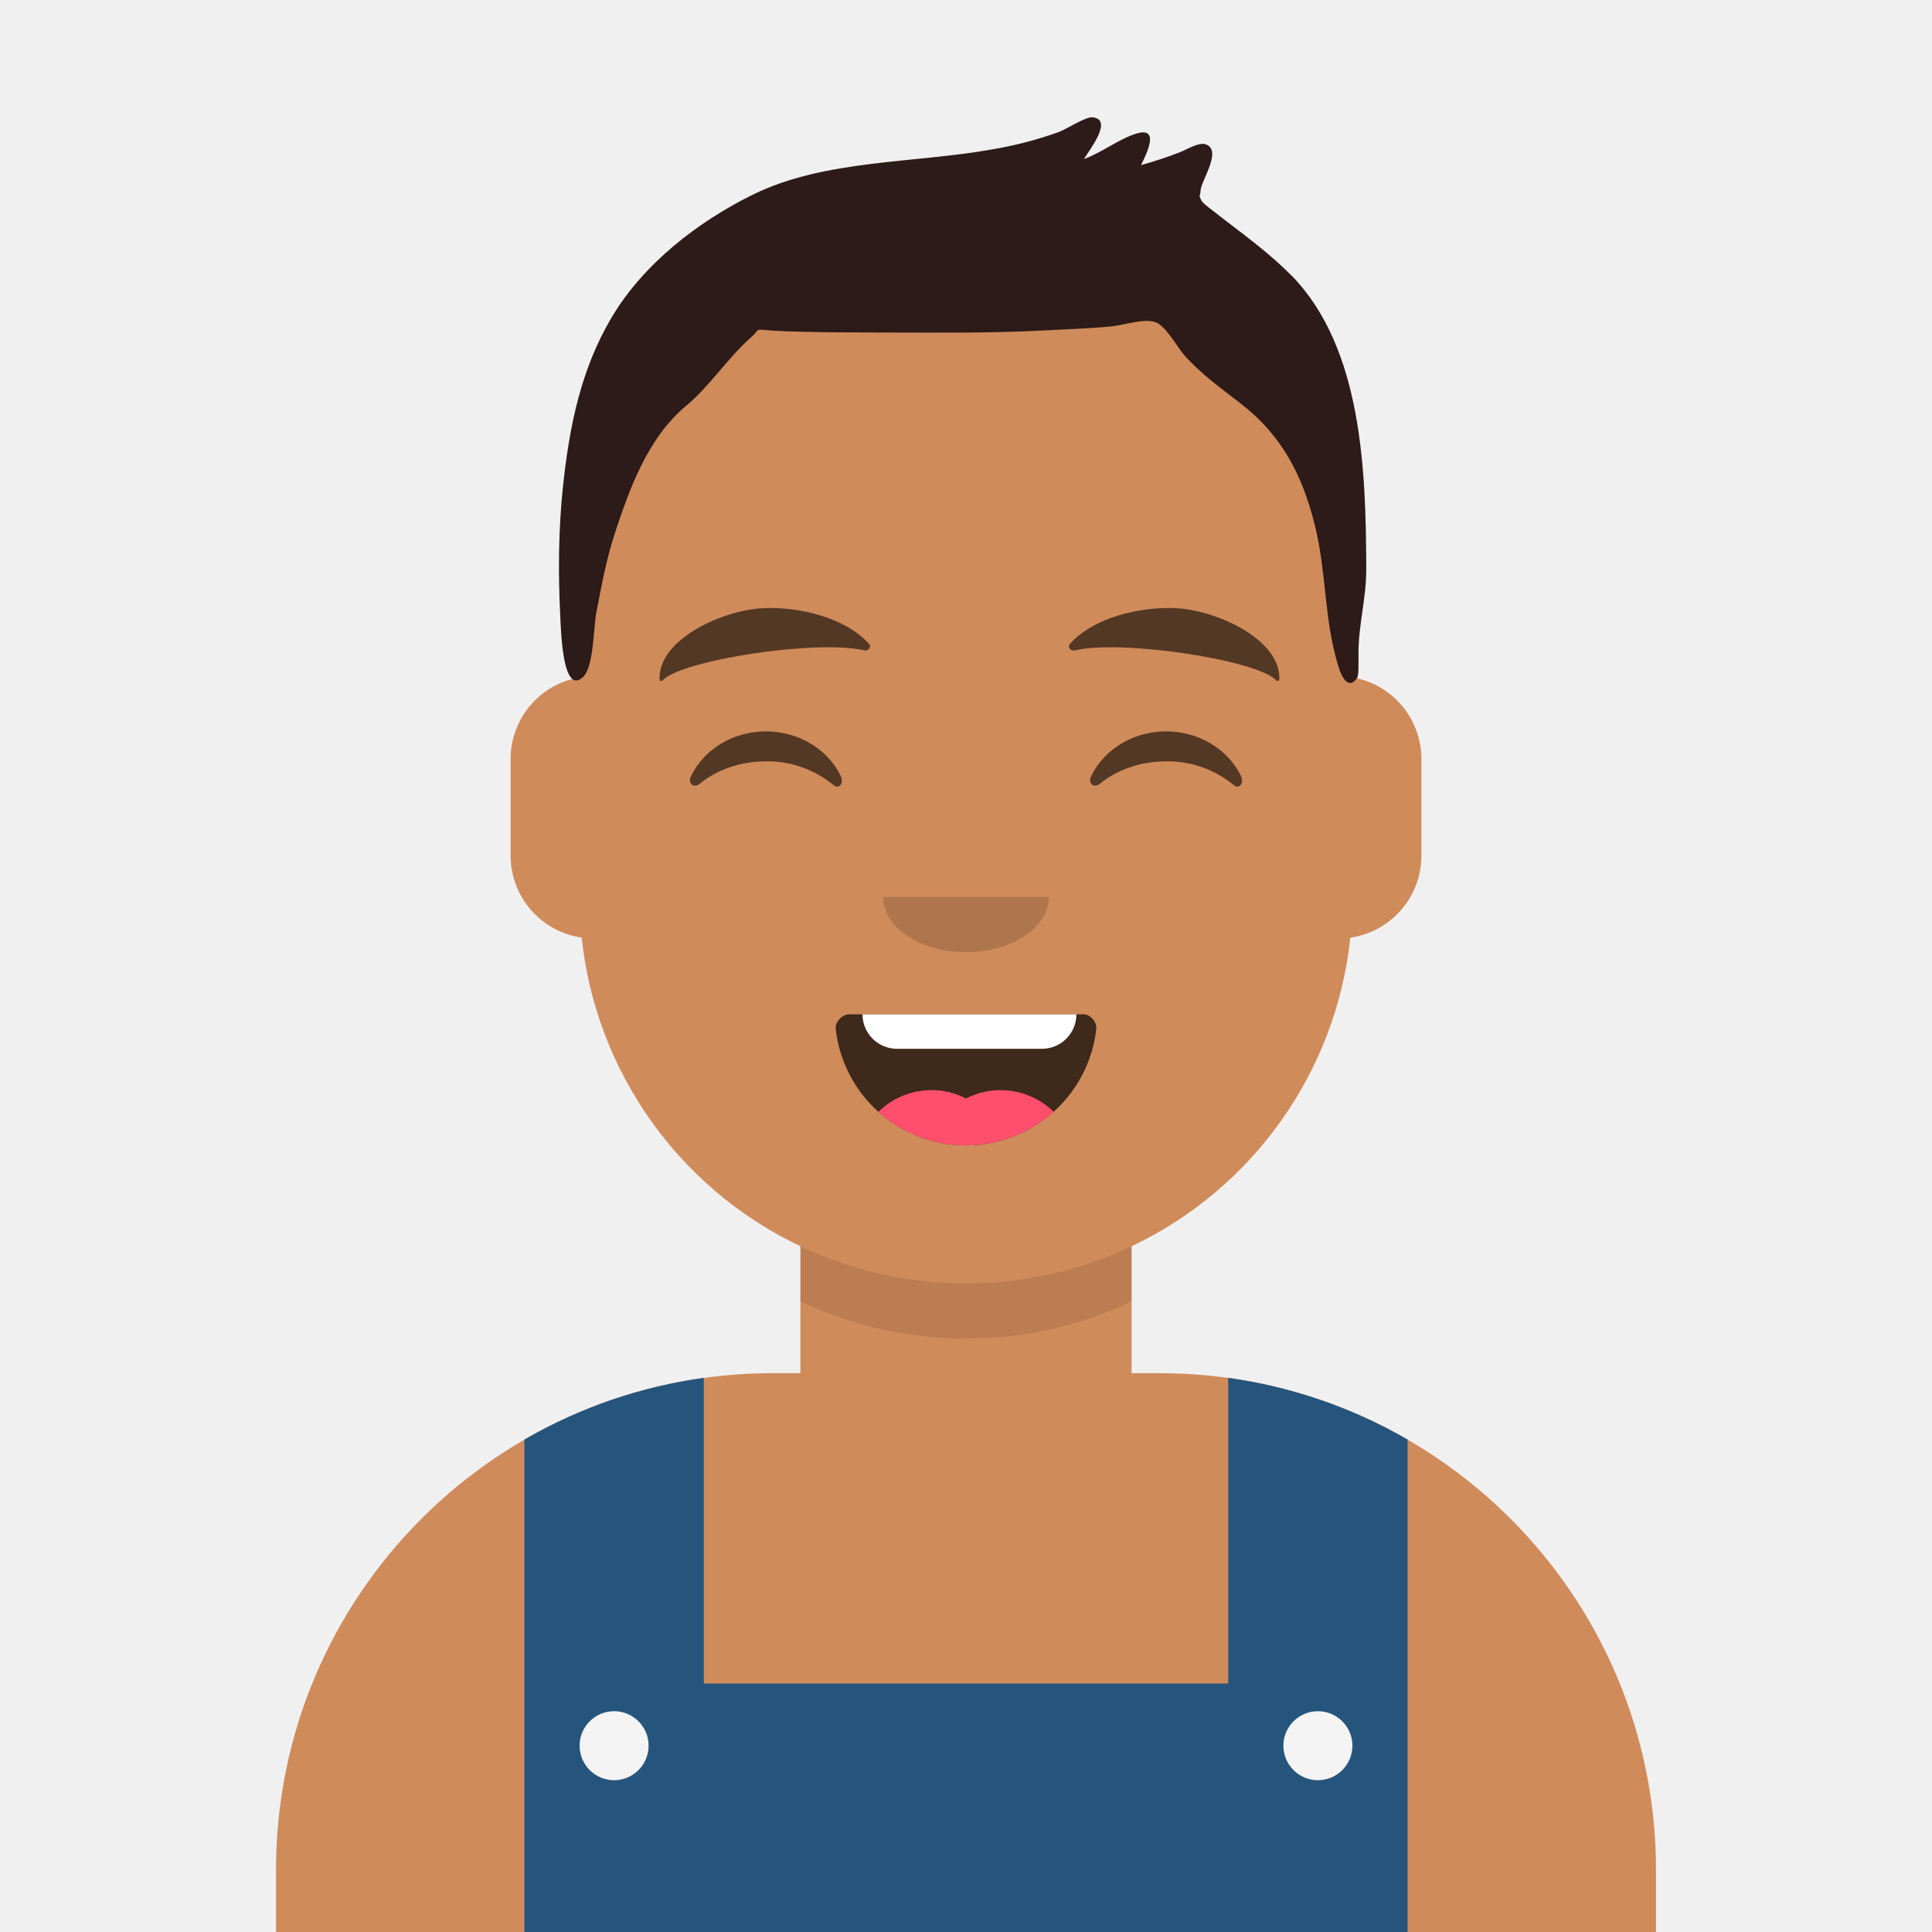
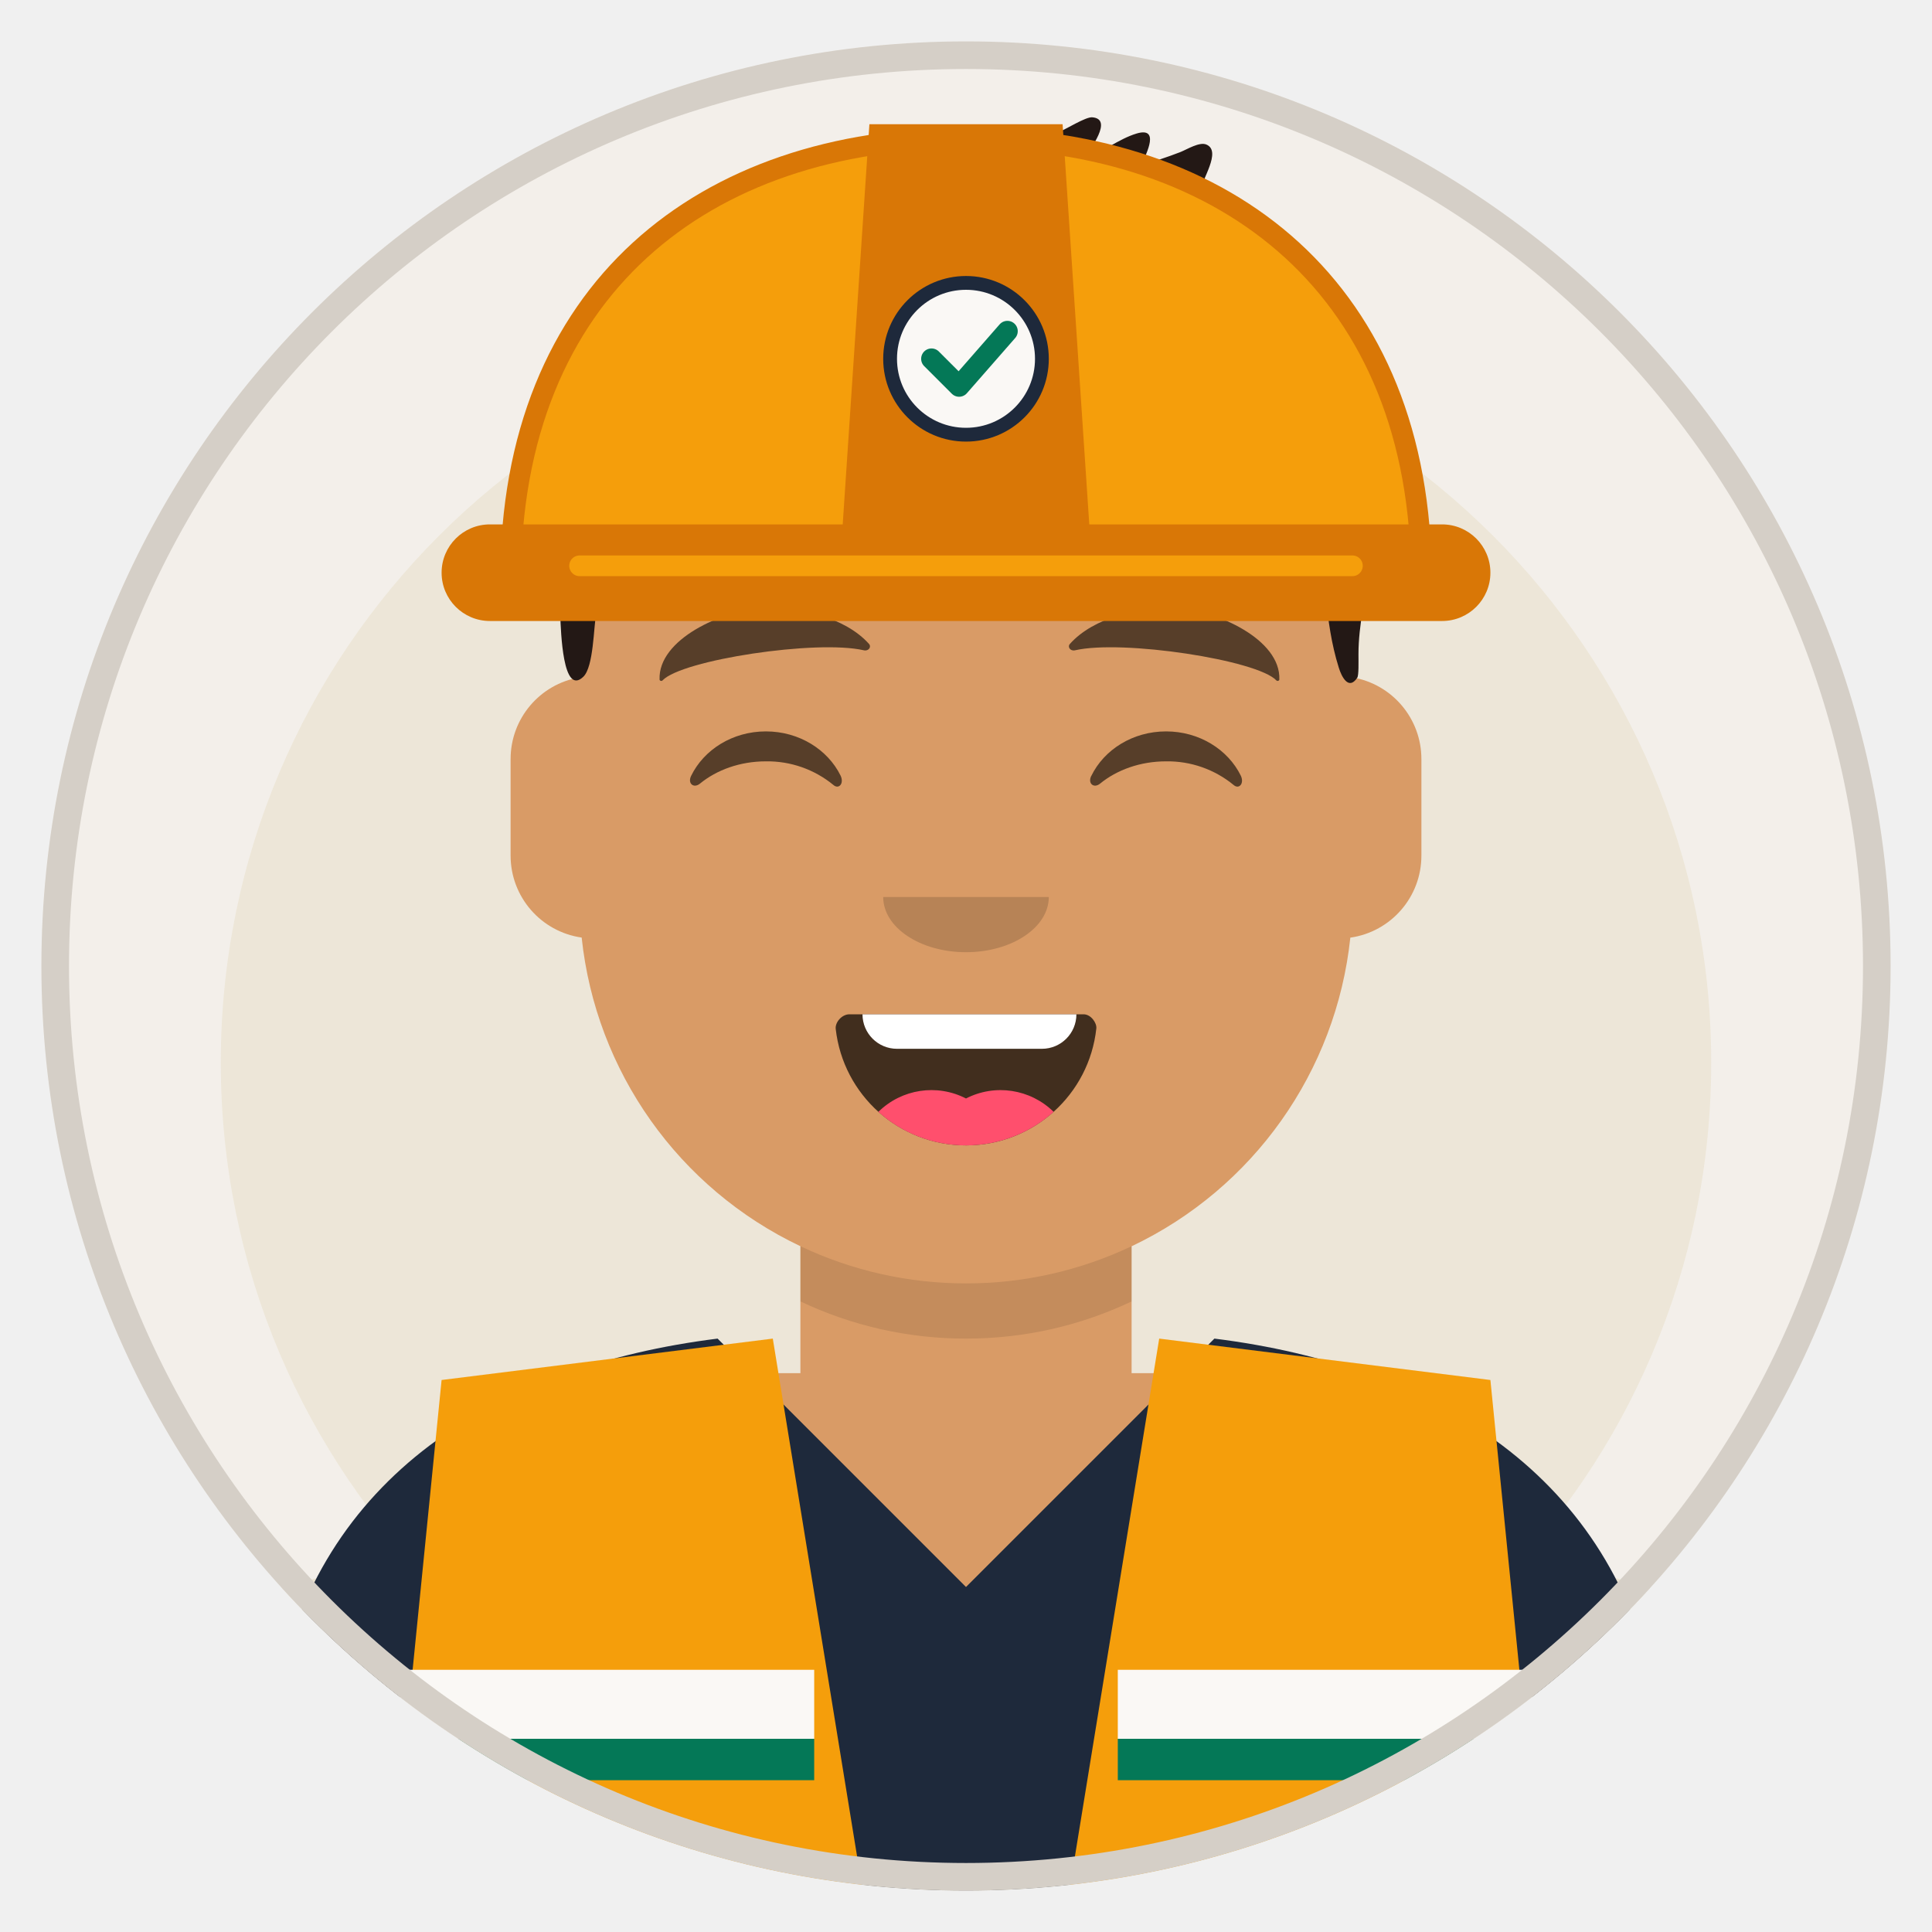
- <svg xmlns="http://www.w3.org/2000/svg" width="128" height="128" viewBox="0 0 280 280" fill="none" shape-rendering="auto">
-   <mask id="viewboxMask">
-     <rect width="280" height="280" rx="0" ry="0" x="0" y="0" fill="#fff" />
-   </mask>
-   <g mask="url(#viewboxMask)">
-     <g transform="translate(8)">
-       <path d="M132 36a56 56 0 0 0-56 56v6.17A12 12 0 0 0 66 110v14a12 12 0 0 0 10.3 11.88 56.04 56.04 0 0 0 31.7 44.73v18.4h-4a72 72 0 0 0-72 72v9h200v-9a72 72 0 0 0-72-72h-4v-18.39a56.04 56.04 0 0 0 31.7-44.73A12 12 0 0 0 198 124v-14a12 12 0 0 0-10-11.83V92a56 56 0 0 0-56-56Z" fill="#d08b5b" />
-       <path d="M108 180.61v8a55.79 55.79 0 0 0 24 5.39c8.59 0 16.73-1.93 24-5.39v-8a55.79 55.79 0 0 1-24 5.39 55.79 55.79 0 0 1-24-5.39Z" fill="#000" fill-opacity=".1" />
-       <g transform="translate(0 170)">
-         <path d="M196 38.63V110H68V38.63a71.52 71.52 0 0 1 26-8.94v44.3h76V29.69a71.52 71.52 0 0 1 26 8.94Z" fill="#25557c" />
-         <path d="M86 83a5 5 0 1 1-10 0 5 5 0 0 1 10 0ZM188 83a5 5 0 1 1-10 0 5 5 0 0 1 10 0Z" fill="#F4F4F4" />
+ <svg xmlns="http://www.w3.org/2000/svg" viewBox="0 0 280 280" width="128" height="128" fill="none">
+   <defs>
+     <clipPath id="avatarClip">
+       <circle cx="140" cy="140" r="134" />
+     </clipPath>
+   </defs>
+   <g clip-path="url(#avatarClip)">
+     <circle cx="140" cy="140" r="134" fill="#F3EFEA" />
+     <circle cx="140" cy="154" r="108" fill="#E8DFC8" opacity="0.55" />
+     <path d="M22 236 Q140 196 258 236 L258 280 L22 280 Z" fill="#E8DFC8" opacity="0.75" />
+     <mask id="viewboxMask">
+       <rect width="280" height="280" rx="0" ry="0" x="0" y="0" fill="#fff" />
+     </mask>
+     <g mask="url(#viewboxMask)">
+       <g transform="translate(8)">
+         <path d="M132 36a56 56 0 0 0-56 56v6.17A12 12 0 0 0 66 110v14a12 12 0 0 0 10.3 11.88 56.04 56.04 0 0 0 31.7 44.73v18.4h-4a72 72 0 0 0-72 72v9h200v-9a72 72 0 0 0-72-72h-4v-18.39a56.04 56.04 0 0 0 31.7-44.73A12 12 0 0 0 198 124v-14a12 12 0 0 0-10-11.83V92a56 56 0 0 0-56-56Z" fill="#d99b66" />
+         <path d="M108 180.61v8a55.79 55.79 0 0 0 24 5.39c8.59 0 16.73-1.93 24-5.39v-8a55.79 55.79 0 0 1-24 5.39 55.79 55.79 0 0 1-24-5.39Z" fill="#000" fill-opacity=".1" />
+         <g>
+           <path d="M28 280 L32 246 C38 214 64 198 96 194 L132 230 L168 194 C200 198 226 214 232 246 L236 280 Z" fill="#1E293B" />
+           <path d="M56 200 L104 194 L118 280 L48 280 Z" fill="#F59E0B" />
+           <path d="M208 200 L160 194 L146 280 L216 280 Z" fill="#F59E0B" />
+           <rect x="50" y="242" width="60" height="10" fill="#FAF8F5" />
+           <rect x="154" y="242" width="60" height="10" fill="#FAF8F5" />
+           <rect x="50" y="252" width="60" height="6" fill="#047857" />
+           <rect x="154" y="252" width="60" height="6" fill="#047857" />
+         </g>
+         <g transform="translate(78 134)">
+           <path fill-rule="evenodd" clip-rule="evenodd" d="M35.12 15.13a19 19 0 0 0 37.77-.09c.08-.77-.77-2.04-1.85-2.04H37.1C36 13 35 14.18 35.12 15.13Z" fill="#000" fill-opacity=".7" />
+           <path d="M70 13H39a5 5 0 0 0 5 5h21a5 5 0 0 0 5-5Z" fill="#fff" />
+           <path d="M66.7 27.14A10.96 10.96 0 0 0 54 25.2a10.95 10.95 0 0 0-12.7 1.94A18.93 18.93 0 0 0 54 32c4.88 0 9.33-1.84 12.7-4.86Z" fill="#FF4F6D" />
+         </g>
+         <g transform="translate(104 122)">
+           <path fill-rule="evenodd" clip-rule="evenodd" d="M16 8c0 4.42 5.37 8 12 8s12-3.58 12-8" fill="#000" fill-opacity=".16" />
+         </g>
+         <g transform="translate(76 90)">
+           <path d="M16.16 22.45c1.85-3.8 6-6.45 10.84-6.45 4.81 0 8.96 2.63 10.82 6.4.55 1.13-.24 2.05-1.03 1.37a15.05 15.05 0 0 0-9.8-3.43c-3.73 0-7.12 1.24-9.55 3.23-.9.73-1.82-.01-1.28-1.12ZM74.16 22.45c1.85-3.8 6-6.45 10.84-6.45 4.81 0 8.96 2.63 10.82 6.4.55 1.13-.24 2.05-1.03 1.37a15.05 15.05 0 0 0-9.8-3.43c-3.74 0-7.13 1.24-9.56 3.23-.9.73-1.82-.01-1.28-1.12Z" fill-rule="evenodd" clip-rule="evenodd" fill="#000" fill-opacity=".6" />
+         </g>
+         <g transform="translate(76 82)">
+           <path d="M26.55 6.15c-5.8.27-15.2 4.49-14.96 10.34.01.18.3.27.43.12 2.76-2.96 22.32-5.95 29.2-4.36.64.14 1.12-.48.72-.93-3.43-3.85-10.2-5.43-15.4-5.18ZM86.45 6.15c5.8.27 15.2 4.49 14.96 10.34-.01.18-.3.27-.43.12-2.76-2.96-22.32-5.95-29.2-4.36-.64.14-1.12-.48-.72-.93 3.43-3.85 10.2-5.43 15.4-5.18Z" fill-rule="evenodd" clip-rule="evenodd" fill="#000" fill-opacity=".6" />
+         </g>
+         <g transform="translate(-1)">
+           <path fill-rule="evenodd" clip-rule="evenodd" d="M180.15 39.92c-2.76-2.82-5.96-5.21-9.08-7.61-.69-.53-1.39-1.05-2.06-1.6-.15-.12-1.72-1.24-1.9-1.66-.45-.99-.19-.22-.12-1.4.08-1.5 3.13-5.73.85-6.7-1-.43-2.8.7-3.75 1.08a59.56 59.56 0 0 1-5.73 1.9c.93-1.85 2.7-5.57-.63-4.58-2.6.78-5.03 2.77-7.64 3.7.86-1.4 4.32-5.8 1.2-6.05-.98-.07-3.8 1.75-4.86 2.14a55.81 55.81 0 0 1-9.63 2.51c-11.2 2.02-24.3 1.45-34.65 6.54-8 3.93-15.88 10.03-20.5 17.8-4.44 7.48-6.1 15.67-7.03 24.25-.69 6.3-.74 12.8-.42 19.12.1 2.07.34 11.61 3.34 8.72 1.5-1.44 1.49-7.25 1.87-9.22.75-3.91 1.47-7.85 2.72-11.64 2.2-6.68 4.81-13.8 10.3-18.4 3.53-2.94 6.01-6.93 9.39-9.9 1.51-1.35.36-1.2 2.8-1.03 1.63.12 3.28.16 4.92.2 3.8.1 7.6.08 11.4.1 7.64 0 15.25.12 22.89-.28 3.4-.18 6.8-.28 10.18-.6 1.9-.17 5.25-1.38 6.8-.45 1.43.84 2.91 3.61 3.94 4.75 2.41 2.67 5.3 4.72 8.12 6.92 5.9 4.57 8.87 10.33 10.66 17.48 1.79 7.13 1.29 13.75 3.5 20.76.38 1.24 1.4 3.36 2.67 1.46.24-.36.18-2.3.18-3.42 0-4.52 1.14-7.91 1.13-12.46-.06-13.83-.5-31.87-10.85-42.44Z" fill="#231815" />
+         </g>
+         <g transform="translate(49 72)" />
+         <g transform="translate(62 42)" />
      </g>
-       <g transform="translate(78 134)">
-         <path fill-rule="evenodd" clip-rule="evenodd" d="M35.12 15.13a19 19 0 0 0 37.77-.09c.08-.77-.77-2.04-1.85-2.04H37.1C36 13 35 14.18 35.12 15.13Z" fill="#000" fill-opacity=".7" />
-         <path d="M70 13H39a5 5 0 0 0 5 5h21a5 5 0 0 0 5-5Z" fill="#fff" />
-         <path d="M66.7 27.14A10.96 10.96 0 0 0 54 25.2a10.95 10.95 0 0 0-12.7 1.94A18.93 18.93 0 0 0 54 32c4.88 0 9.33-1.84 12.7-4.86Z" fill="#FF4F6D" />
-       </g>
-       <g transform="translate(104 122)">
-         <path fill-rule="evenodd" clip-rule="evenodd" d="M16 8c0 4.42 5.37 8 12 8s12-3.58 12-8" fill="#000" fill-opacity=".16" />
-       </g>
-       <g transform="translate(76 90)">
-         <path d="M16.16 22.45c1.85-3.8 6-6.45 10.84-6.45 4.81 0 8.96 2.63 10.82 6.4.55 1.13-.24 2.05-1.03 1.37a15.05 15.05 0 0 0-9.8-3.43c-3.73 0-7.12 1.24-9.55 3.23-.9.73-1.82-.01-1.28-1.12ZM74.16 22.45c1.85-3.8 6-6.45 10.84-6.45 4.81 0 8.96 2.63 10.82 6.4.55 1.13-.24 2.05-1.03 1.37a15.05 15.05 0 0 0-9.8-3.43c-3.74 0-7.13 1.24-9.56 3.23-.9.73-1.82-.01-1.28-1.12Z" fill-rule="evenodd" clip-rule="evenodd" fill="#000" fill-opacity=".6" />
-       </g>
-       <g transform="translate(76 82)">
-         <path d="M26.55 6.15c-5.8.27-15.2 4.49-14.96 10.34.01.18.3.27.43.12 2.76-2.96 22.32-5.95 29.2-4.36.64.14 1.12-.48.72-.93-3.43-3.85-10.2-5.43-15.4-5.18ZM86.45 6.15c5.8.27 15.2 4.49 14.96 10.34-.01.18-.3.27-.43.12-2.76-2.96-22.32-5.95-29.2-4.36-.64.14-1.12-.48-.72-.93 3.43-3.85 10.2-5.43 15.4-5.18Z" fill-rule="evenodd" clip-rule="evenodd" fill="#000" fill-opacity=".6" />
-       </g>
-       <g transform="translate(-1)">
-         <path fill-rule="evenodd" clip-rule="evenodd" d="M180.15 39.92c-2.76-2.82-5.96-5.21-9.08-7.61-.69-.53-1.39-1.05-2.06-1.6-.15-.12-1.72-1.24-1.9-1.66-.45-.99-.19-.22-.12-1.4.08-1.5 3.13-5.73.85-6.7-1-.43-2.8.7-3.75 1.08a59.56 59.56 0 0 1-5.73 1.9c.93-1.85 2.7-5.57-.63-4.58-2.6.78-5.03 2.77-7.64 3.7.86-1.4 4.32-5.8 1.2-6.05-.98-.07-3.8 1.75-4.86 2.14a55.81 55.81 0 0 1-9.63 2.51c-11.2 2.02-24.3 1.45-34.65 6.54-8 3.93-15.88 10.03-20.5 17.8-4.44 7.48-6.1 15.67-7.03 24.25-.69 6.3-.74 12.8-.42 19.12.1 2.07.34 11.61 3.34 8.72 1.5-1.44 1.49-7.25 1.87-9.22.75-3.91 1.47-7.85 2.72-11.64 2.2-6.68 4.81-13.8 10.3-18.4 3.53-2.94 6.01-6.93 9.39-9.9 1.51-1.35.36-1.2 2.8-1.03 1.63.12 3.28.16 4.92.2 3.8.1 7.6.08 11.4.1 7.64 0 15.25.12 22.89-.28 3.4-.18 6.8-.28 10.18-.6 1.9-.17 5.25-1.38 6.8-.45 1.43.84 2.91 3.61 3.94 4.75 2.41 2.67 5.3 4.72 8.12 6.92 5.9 4.57 8.87 10.33 10.66 17.48 1.79 7.13 1.29 13.75 3.5 20.76.38 1.24 1.4 3.36 2.67 1.46.24-.36.18-2.3.18-3.42 0-4.52 1.14-7.91 1.13-12.46-.06-13.83-.5-31.87-10.85-42.44Z" fill="#2c1b18" />
-       </g>
-       <g transform="translate(49 72)" />
-       <g transform="translate(62 42)" />
+     </g>
+     <g>
+       <path d="M74 84 C74 42 102 20 140 20 C178 20 206 42 206 84 Z" fill="#F59E0B" stroke="#D97706" stroke-width="3" />
+       <path d="M126 18 L154 18 L158 78 L122 78 Z" fill="#D97706" />
+       <rect x="64" y="76" width="152" height="14" rx="7" fill="#D97706" />
+       <path d="M84 82 H196" stroke="#F59E0B" stroke-width="3" stroke-linecap="round" />
+       <circle cx="140" cy="52" r="11" fill="#FAF8F5" stroke="#1E293B" stroke-width="2" />
+       <path d="M135 52 L139 56 L146 48" fill="none" stroke="#047857" stroke-width="3" stroke-linecap="round" stroke-linejoin="round" />
    </g>
  </g>
+   <circle cx="140" cy="140" r="132" stroke="#D5CFC7" stroke-width="4" />
</svg>
